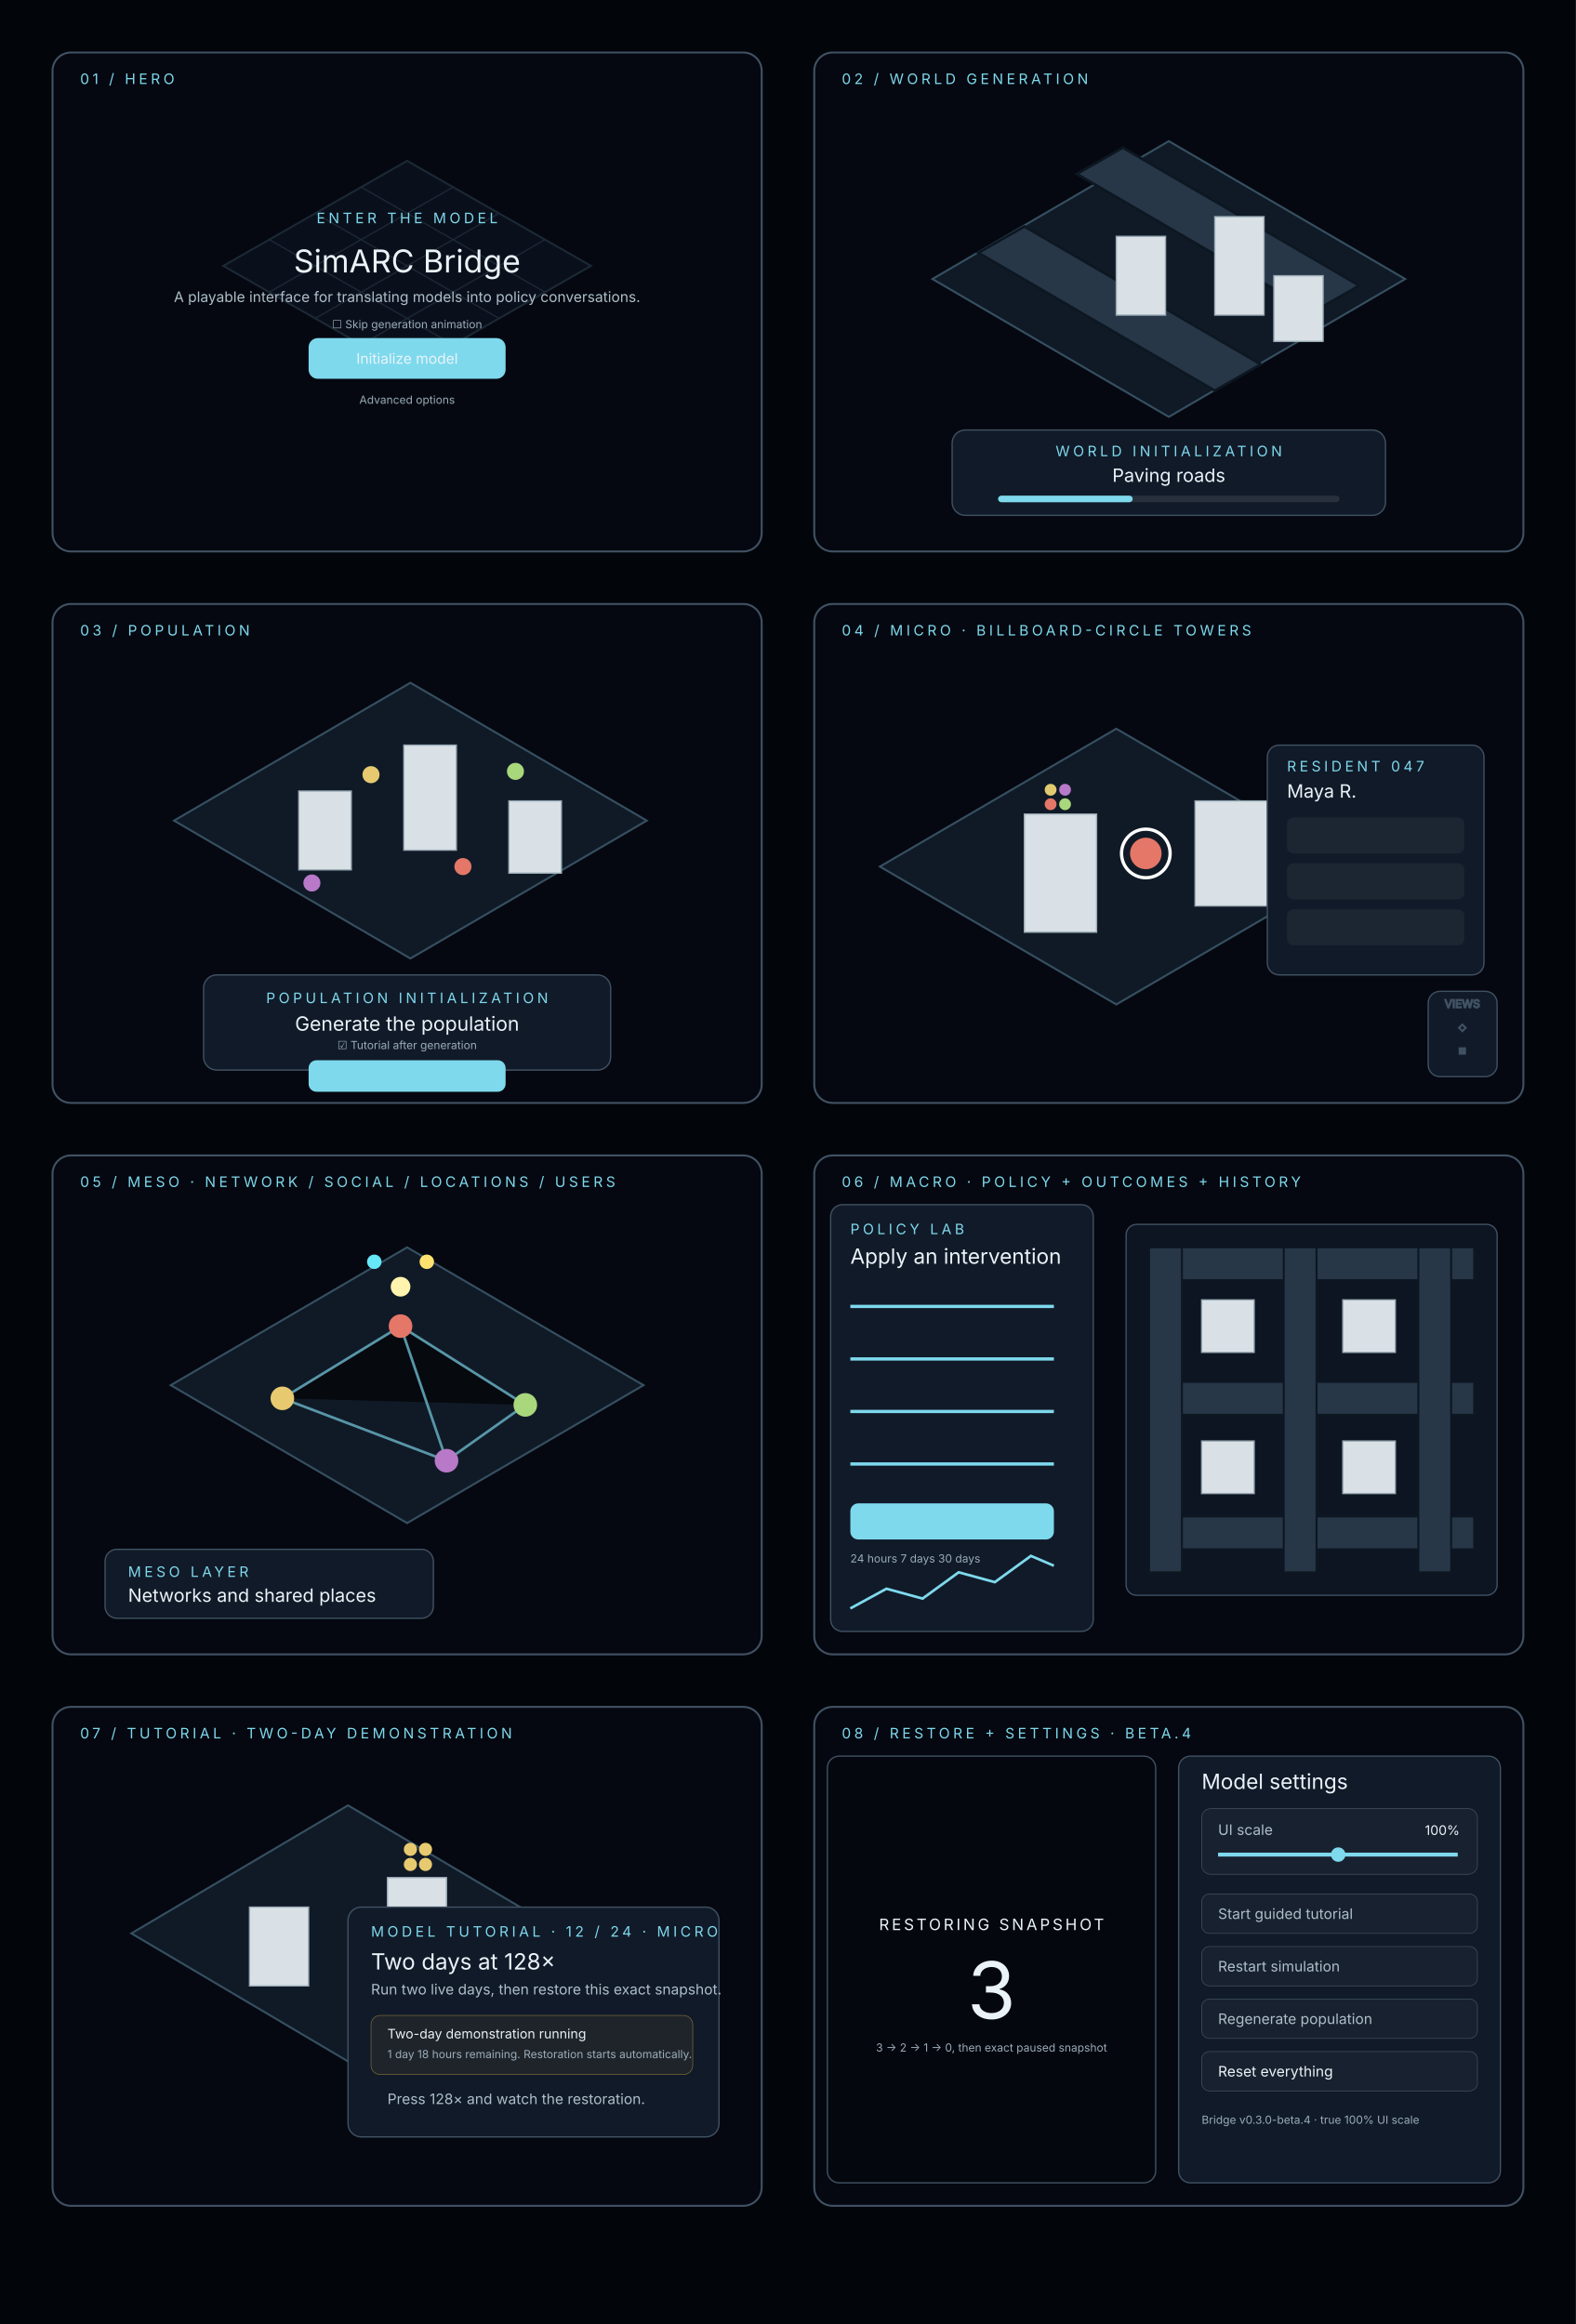
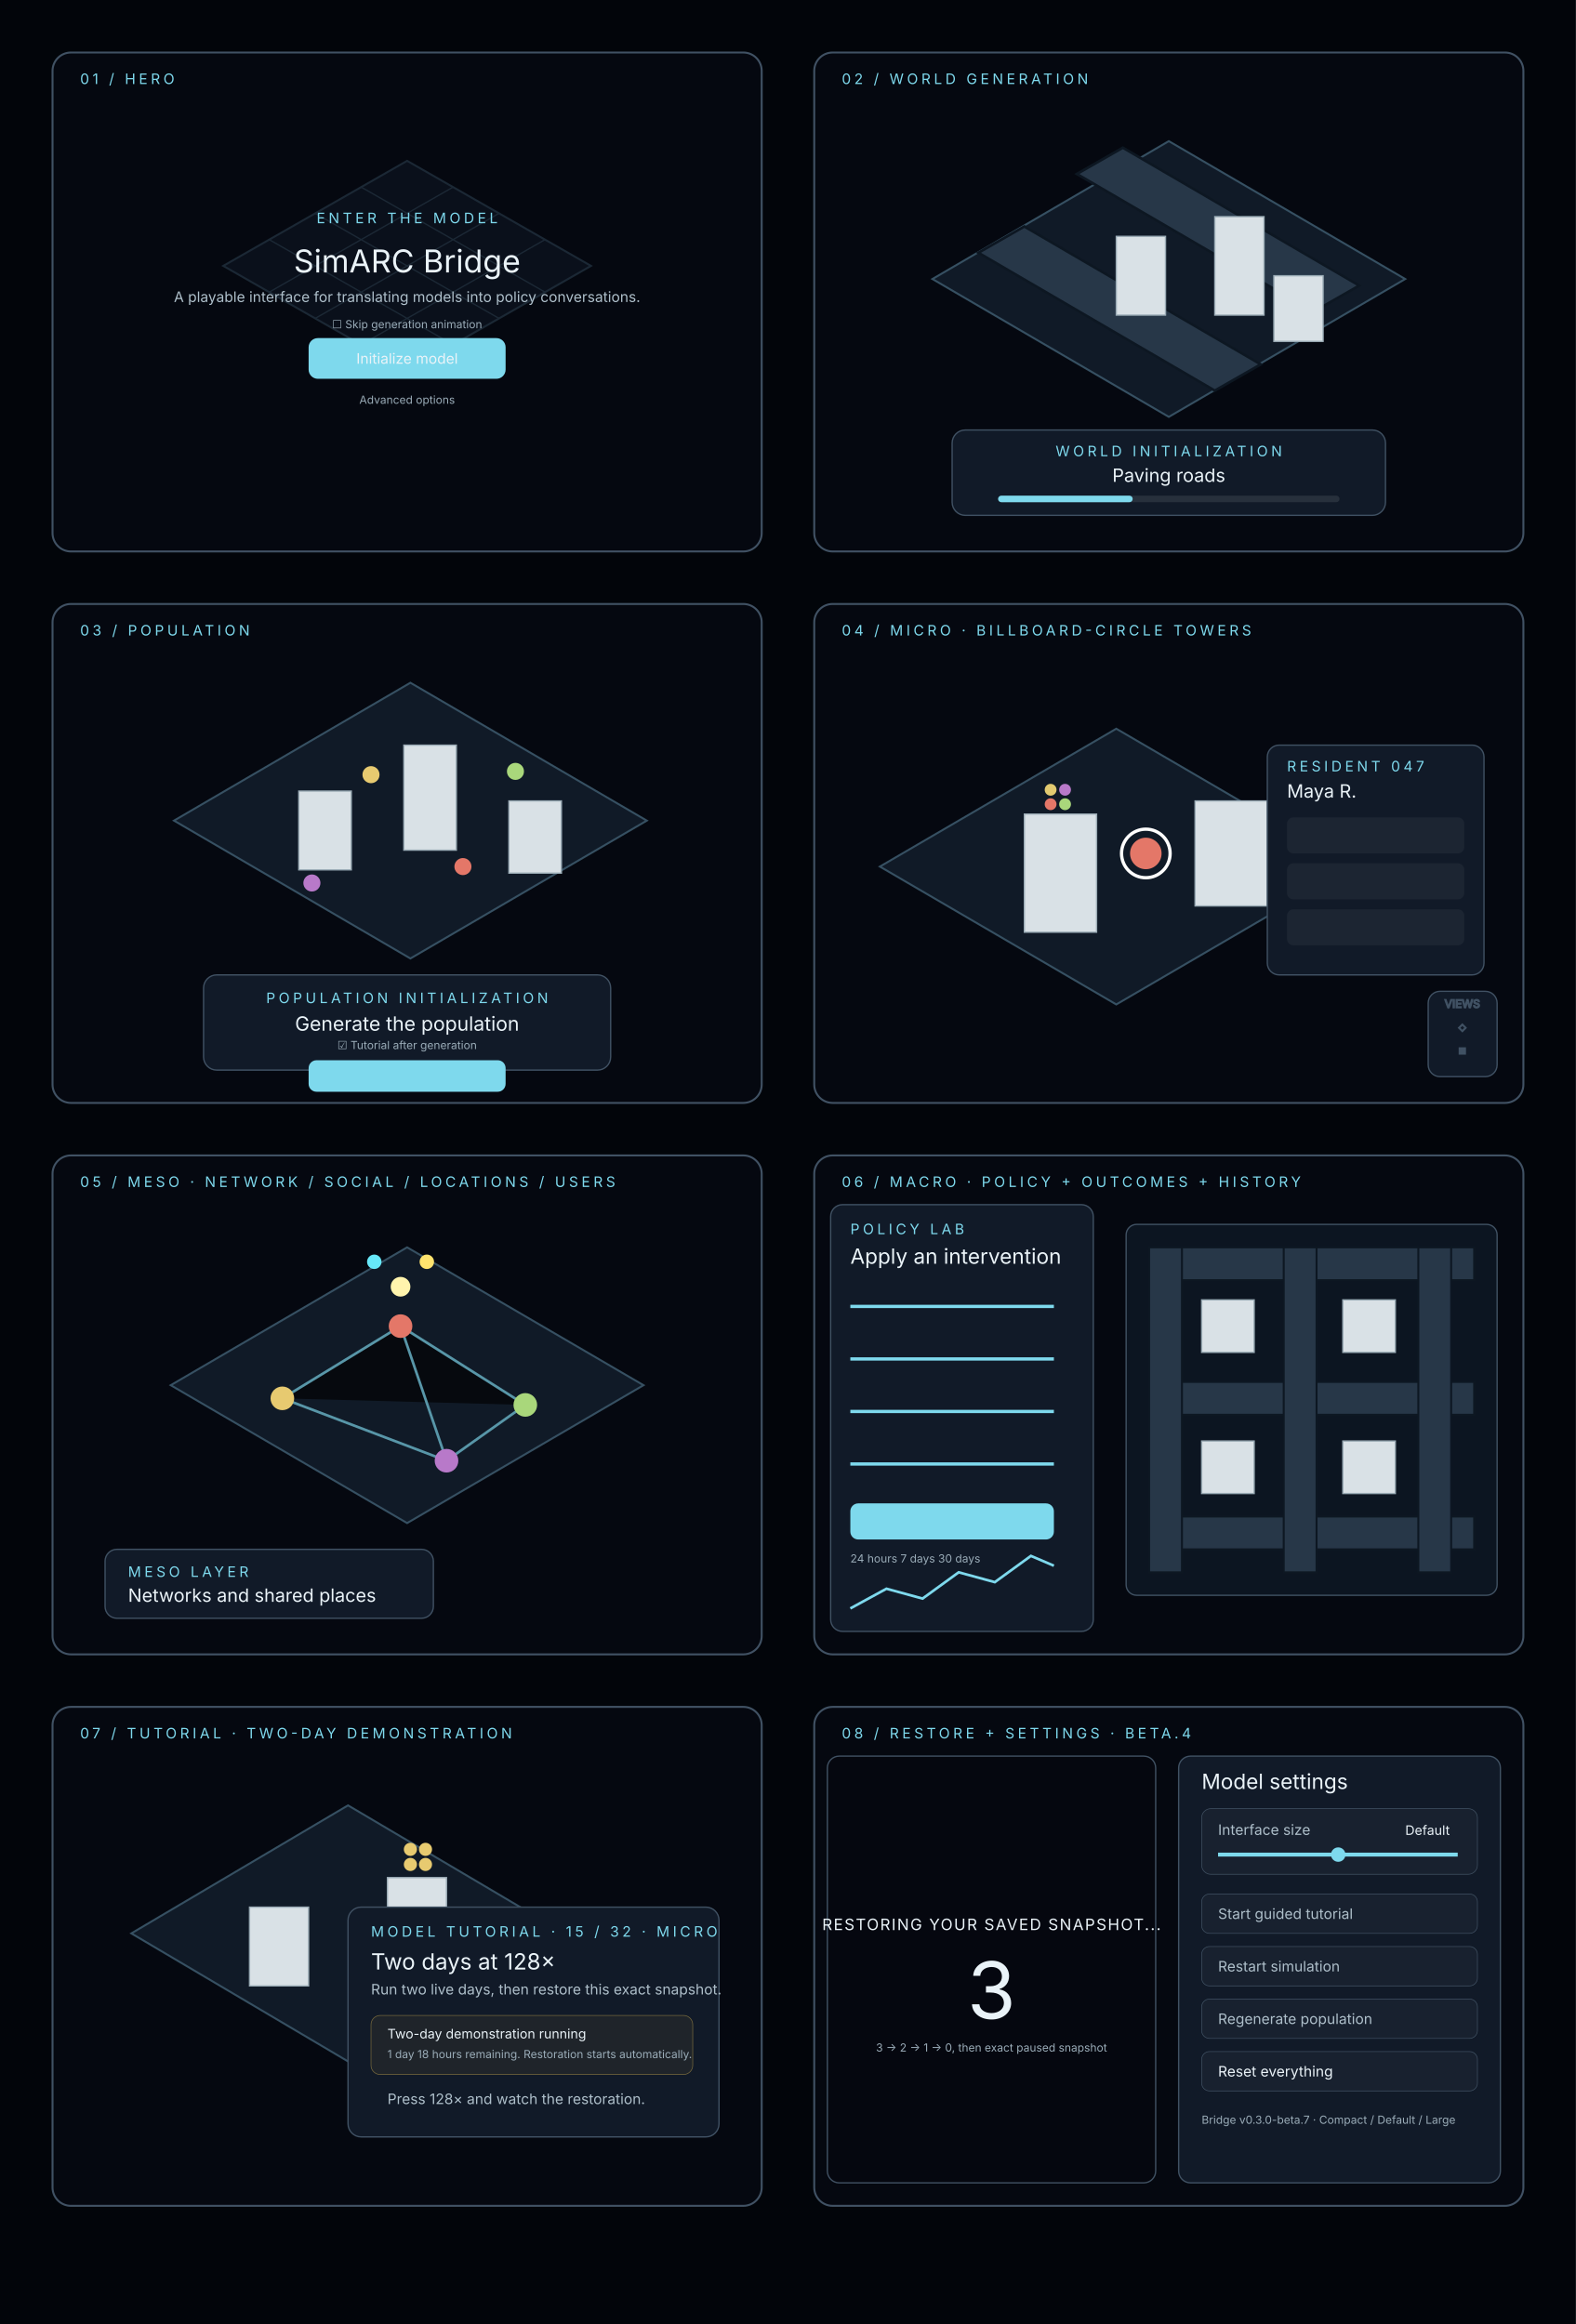
<svg xmlns="http://www.w3.org/2000/svg" width="2400" height="3540" viewBox="0 0 2400 3540">
  <style>
    text { font-family: Inter, Arial, sans-serif; fill: #eaf3f8; }
    .frame { fill: #050810; stroke: #405163; stroke-width: 3; }
    .panel { fill: #111a28; stroke: #405163; stroke-width: 2; }
    .muted { fill: #8fa5b4; }
    .accent { fill: #7ed9ed; }
    .road { fill: #273748; stroke: #0d1722; stroke-width: 4; }
    .lot { fill: #101a27; stroke: #294052; stroke-width: 2; }
    .building { fill: #d9e1e6; stroke: #9aabb5; stroke-width: 2; }
    .agent { fill: #e7ca70; }
    .label { font-size: 22px; letter-spacing: 5px; fill: #7ed9ed; }
    .title { font-size: 48px; }
    .body { font-size: 22px; fill: #aebfca; }
    .small { font-size: 17px; fill: #9badb9; }
  </style>
  <rect width="2400" height="3540" fill="#02050a" />
  <g id="Hero" transform="translate(80 80)">
    <rect class="frame" width="1080" height="760" rx="28" />
    <text class="label" x="42" y="48">01 / HERO</text>
    <g opacity=".45" transform="translate(260 115)">
      <path d="M0 210 280 50 560 210 280 370Z" fill="#101a27" stroke="#365062" stroke-width="3" />
      <path d="M70 170 350 330M140 130 420 290M210 90 490 250M70 250 350 90M140 290 420 130M210 330 490 170" stroke="#365062" stroke-width="2" />
    </g>
    <text class="label" x="540" y="260" text-anchor="middle">ENTER THE MODEL</text>
    <text class="title" x="540" y="335" text-anchor="middle">SimARC Bridge</text>
    <text class="body" x="540" y="380" text-anchor="middle">A playable interface for translating models into policy conversations.</text>
    <text class="small" x="540" y="420" text-anchor="middle">☐ Skip generation animation</text>
    <rect class="accent" x="390" y="435" width="300" height="62" rx="14" />
    <text x="540" y="474" text-anchor="middle" font-size="22" fill="#06111b">Initialize model</text>
    <text class="small" x="540" y="535" text-anchor="middle">Advanced options</text>
  </g>
  <g id="World_Generation" transform="translate(1240 80)">
    <rect class="frame" width="1080" height="760" rx="28" />
    <text class="label" x="42" y="48">02 / WORLD GENERATION</text>
    <g transform="translate(180 95)">
      <path d="M0 250 360 40 720 250 360 460Z" fill="#101a27" stroke="#365062" stroke-width="3" />
      <g class="road">
        <path d="M70 210 430 420 500 380 140 170Z" />
        <path d="M220 90 580 300 650 260 290 50Z" />
      </g>
      <g class="building">
        <rect x="280" y="185" width="75" height="120" />
        <rect x="430" y="155" width="75" height="150" />
        <rect x="520" y="245" width="75" height="100" />
      </g>
    </g>
    <rect class="panel" x="210" y="575" width="660" height="130" rx="20" />
    <text class="label" x="540" y="615" text-anchor="middle">WORLD INITIALIZATION</text>
    <text x="540" y="654" text-anchor="middle" font-size="28">Paving roads</text>
    <rect x="280" y="675" width="520" height="10" rx="5" fill="#ffffff18" />
    <rect x="280" y="675" width="205" height="10" rx="5" class="accent" />
  </g>
  <g id="Population" transform="translate(80 920)">
    <rect class="frame" width="1080" height="760" rx="28" />
    <text class="label" x="42" y="48">03 / POPULATION</text>
    <g transform="translate(185 80)">
      <path d="M0 250 360 40 720 250 360 460Z" fill="#101a27" stroke="#365062" stroke-width="3" />
      <g class="building">
        <rect x="190" y="205" width="80" height="120" />
        <rect x="350" y="135" width="80" height="160" />
        <rect x="510" y="220" width="80" height="110" />
      </g>
      <circle class="agent" cx="300" cy="180" r="13" />
      <circle fill="#e47768" cx="440" cy="320" r="13" />
      <circle fill="#a9d77b" cx="520" cy="175" r="13" />
      <circle fill="#b879c9" cx="210" cy="345" r="13" />
    </g>
    <rect class="panel" x="230" y="565" width="620" height="145" rx="20" />
    <text class="label" x="540" y="608" text-anchor="middle">POPULATION INITIALIZATION</text>
    <text x="540" y="650" text-anchor="middle" font-size="30">Generate the population</text>
    <text class="small" x="540" y="678" text-anchor="middle">☑ Tutorial after generation</text>
    <rect class="accent" x="390" y="695" width="300" height="48" rx="12" />
  </g>
  <g id="Micro" transform="translate(1240 920)">
    <rect class="frame" width="1080" height="760" rx="28" />
    <text class="label" x="42" y="48">04 / MICRO · BILLBOARD-CIRCLE TOWERS</text>
    <g transform="translate(100 90)">
      <path d="M0 310 360 100 720 310 360 520Z" fill="#101a27" stroke="#365062" stroke-width="3" />
      <g class="building">
        <rect x="220" y="230" width="110" height="180" />
        <rect x="480" y="210" width="110" height="160" />
      </g>
      <circle fill="#e47768" cx="405" cy="290" r="24" />
      <circle fill="none" stroke="#fff" stroke-width="5" cx="405" cy="290" r="37" />
      <circle fill="#e47768" cx="260" cy="215" r="9" />
      <circle fill="#a9d77b" cx="282" cy="215" r="9" />
      <circle fill="#e2ca70" cx="260" cy="193" r="9" />
      <circle fill="#b879c9" cx="282" cy="193" r="9" />
    </g>
    <rect class="panel" x="690" y="215" width="330" height="350" rx="18" />
    <text class="label" x="720" y="255">RESIDENT 047</text>
    <text x="720" y="295" font-size="28">Maya R.</text>
    <rect x="720" y="325" width="270" height="55" rx="10" fill="#ffffff0c" />
    <rect x="720" y="395" width="270" height="55" rx="10" fill="#ffffff0c" />
    <rect x="720" y="465" width="270" height="55" rx="10" fill="#ffffff0c" />
    <g class="panel" transform="translate(935 590)">
      <rect width="105" height="130" rx="18" />
      <text class="small" x="52" y="25" text-anchor="middle">VIEWS</text>
      <text x="52" y="60" text-anchor="middle">◇</text>
      <text x="52" y="94" text-anchor="middle">▦</text>
    </g>
  </g>
  <g id="Meso" transform="translate(80 1760)">
    <rect class="frame" width="1080" height="760" rx="28" />
    <text class="label" x="42" y="48">05 / MESO · NETWORK / SOCIAL / LOCATIONS / USERS</text>
    <g transform="translate(180 100)">
      <path d="M0 250 360 40 720 250 360 460Z" fill="#101a27" stroke="#365062" stroke-width="3" />
      <path d="M170 270 350 160 540 280M350 160 420 365M170 270 420 365M540 280 420 365" stroke="#7ed9ed" stroke-width="4" opacity=".65" />
      <circle class="agent" cx="170" cy="270" r="18" />
      <circle fill="#e47768" cx="350" cy="160" r="18" />
      <circle fill="#a9d77b" cx="540" cy="280" r="18" />
      <circle fill="#b879c9" cx="420" cy="365" r="18" />
      <circle fill="#fff4ad" cx="350" cy="100" r="15" />
      <circle fill="#67e8f9" cx="310" cy="62" r="11" />
      <circle fill="#ffe36e" cx="390" cy="62" r="11" />
    </g>
    <rect class="panel" x="80" y="600" width="500" height="105" rx="18" />
    <text class="label" x="115" y="642">MESO LAYER</text>
    <text x="115" y="680" font-size="28">Networks and shared places</text>
  </g>
  <g id="Macro" transform="translate(1240 1760)">
    <rect class="frame" width="1080" height="760" rx="28" />
    <text class="label" x="42" y="48">06 / MACRO · POLICY + OUTCOMES + HISTORY</text>
    <rect class="panel" x="25" y="75" width="400" height="650" rx="18" />
    <text class="label" x="55" y="120">POLICY LAB</text>
    <text x="55" y="165" font-size="32">Apply an intervention</text>
    <g stroke="#7ed9ed" stroke-width="5">
      <path d="M55 230H365" />
      <path d="M55 310H365" />
      <path d="M55 390H365" />
      <path d="M55 470H365" />
    </g>
    <rect class="accent" x="55" y="530" width="310" height="55" rx="12" />
    <text class="small" x="55" y="620">24 hours     7 days     30 days</text>
    <polyline points="55,690 110,660 165,675 220,635 275,650 330,610 365,625" fill="none" stroke="#7ed9ed" stroke-width="4" />
    <g transform="translate(475 105)">
      <rect x="0" y="0" width="565" height="565" rx="16" fill="#0c1521" stroke="#405163" stroke-width="2" />
      <g fill="#273748" stroke="#0d1722" stroke-width="3">
        <path d="M35 35H530V85H35Z" />
        <path d="M35 240H530V290H35Z" />
        <path d="M35 445H530V495H35Z" />
        <path d="M35 35H85V530H35Z" />
        <path d="M240 35H290V530H240Z" />
        <path d="M445 35H495V530H445Z" />
      </g>
      <g class="building">
        <rect x="115" y="115" width="80" height="80" />
        <rect x="330" y="115" width="80" height="80" />
        <rect x="115" y="330" width="80" height="80" />
        <rect x="330" y="330" width="80" height="80" />
      </g>
    </g>
  </g>
  <g id="Tutorial_Two_Day_Demo" transform="translate(80 2600)">
    <rect class="frame" width="1080" height="760" rx="28" />
    <text class="label" x="42" y="48">07 / TUTORIAL · TWO-DAY DEMONSTRATION</text>
    <g transform="translate(120 95)">
      <path d="M0 250 330 55 660 250 330 445Z" fill="#101a27" stroke="#365062" stroke-width="3" />
      <g class="building">
        <rect x="180" y="210" width="90" height="120" />
        <rect x="390" y="165" width="90" height="155" />
      </g>
      <g class="agent">
        <circle cx="425" cy="145" r="10" />
        <circle cx="448" cy="145" r="10" />
        <circle cx="425" cy="122" r="10" />
        <circle cx="448" cy="122" r="10" />
      </g>
    </g>
    <rect class="panel" x="450" y="305" width="565" height="350" rx="20" />
-     <text class="label" x="485" y="350">MODEL TUTORIAL · 12 / 24 · MICRO</text>
+     <text class="label" x="485" y="350">MODEL TUTORIAL · 15 / 32 · MICRO</text>
    <text x="485" y="400" font-size="34">Two days at 128×</text>
    <text class="body" x="485" y="438">Run two live days, then restore this exact snapshot.</text>
    <rect x="485" y="470" width="490" height="90" rx="14" fill="#f3cc5510" stroke="#f3cc5570" />
    <text x="510" y="505" fill="#e9d893" font-size="20">Two-day demonstration running</text>
    <text class="small" x="510" y="535">1 day 18 hours remaining. Restoration starts automatically.</text>
    <text class="body" x="510" y="605">Press 128× and watch the restoration.</text>
  </g>
  <g id="Restore_And_Settings" transform="translate(1240 2600)">
    <rect class="frame" width="1080" height="760" rx="28" />
    <text class="label" x="42" y="48">08 / RESTORE + SETTINGS · BETA.4</text>
    <rect x="20" y="75" width="500" height="650" rx="18" fill="#050810dd" stroke="#405163" stroke-width="2" />
-     <text x="270" y="340" text-anchor="middle" font-size="24" letter-spacing="4">RESTORING SNAPSHOT</text>
+     <text x="270" y="340" text-anchor="middle" font-size="24" letter-spacing="2">RESTORING YOUR SAVED SNAPSHOT...</text>
    <text x="270" y="475" text-anchor="middle" font-size="120" fill="#f3cc55">3</text>
    <text class="small" x="270" y="525" text-anchor="middle">3 → 2 → 1 → 0, then exact paused snapshot</text>
    <rect class="panel" x="555" y="75" width="490" height="650" rx="18" />
    <text x="590" y="125" font-size="32">Model settings</text>
    <rect x="590" y="155" width="420" height="100" rx="14" fill="#ffffff08" stroke="#405163" />
-     <text class="body" x="615" y="195">UI scale</text>
-     <text x="930" y="195" font-size="20">100%</text>
+     <text class="body" x="615" y="195">Interface size</text>
+     <text x="900" y="195" font-size="20">Default</text>
    <path d="M615 225H980" stroke="#7ed9ed" stroke-width="6" />
    <circle cx="798" cy="225" r="11" class="accent" />
    <g fill="#ffffff08" stroke="#405163">
      <rect x="590" y="285" width="420" height="60" rx="12" />
      <rect x="590" y="365" width="420" height="60" rx="12" />
      <rect x="590" y="445" width="420" height="60" rx="12" />
      <rect x="590" y="525" width="420" height="60" rx="12" />
    </g>
    <text class="body" x="615" y="323">Start guided tutorial</text>
    <text class="body" x="615" y="403">Restart simulation</text>
    <text class="body" x="615" y="483">Regenerate population</text>
    <text x="615" y="563" fill="#ff9eaa" font-size="22">Reset everything</text>
-     <text class="small" x="590" y="635">Bridge v0.3.0-beta.4 · true 100% UI scale</text>
+     <text class="small" x="590" y="635">Bridge v0.3.0-beta.7 · Compact / Default / Large</text>
  </g>
</svg>
